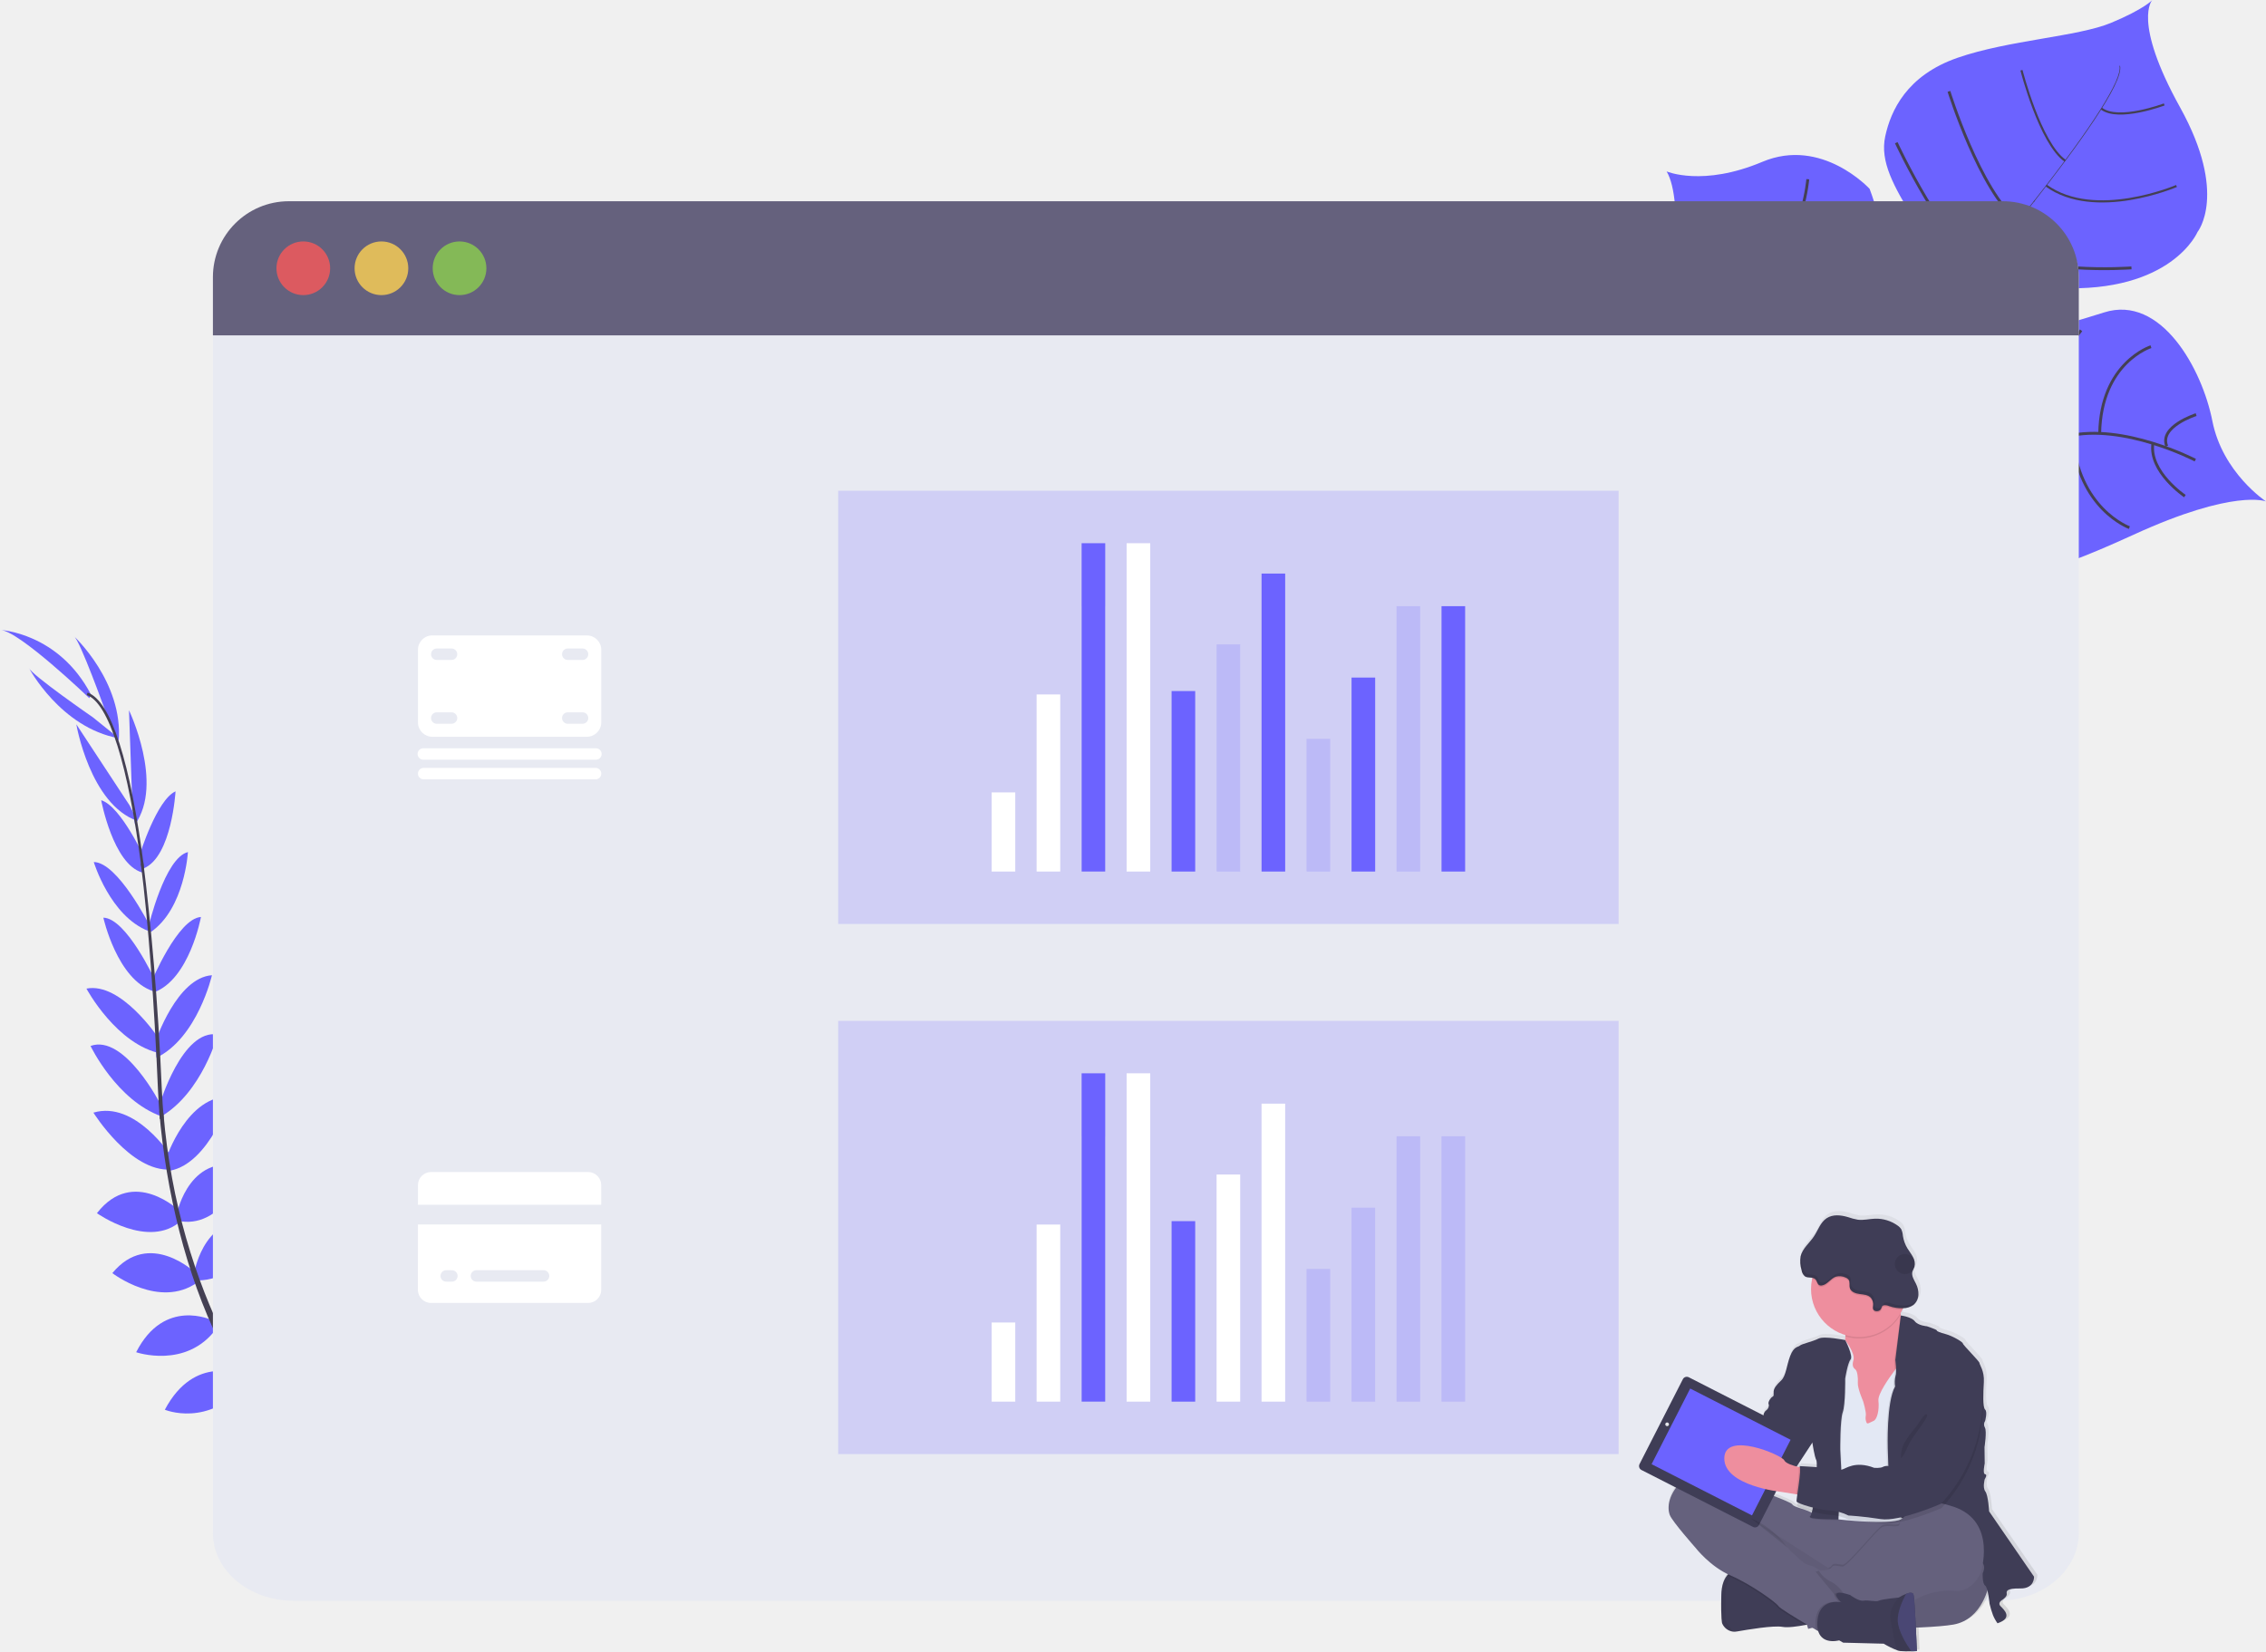
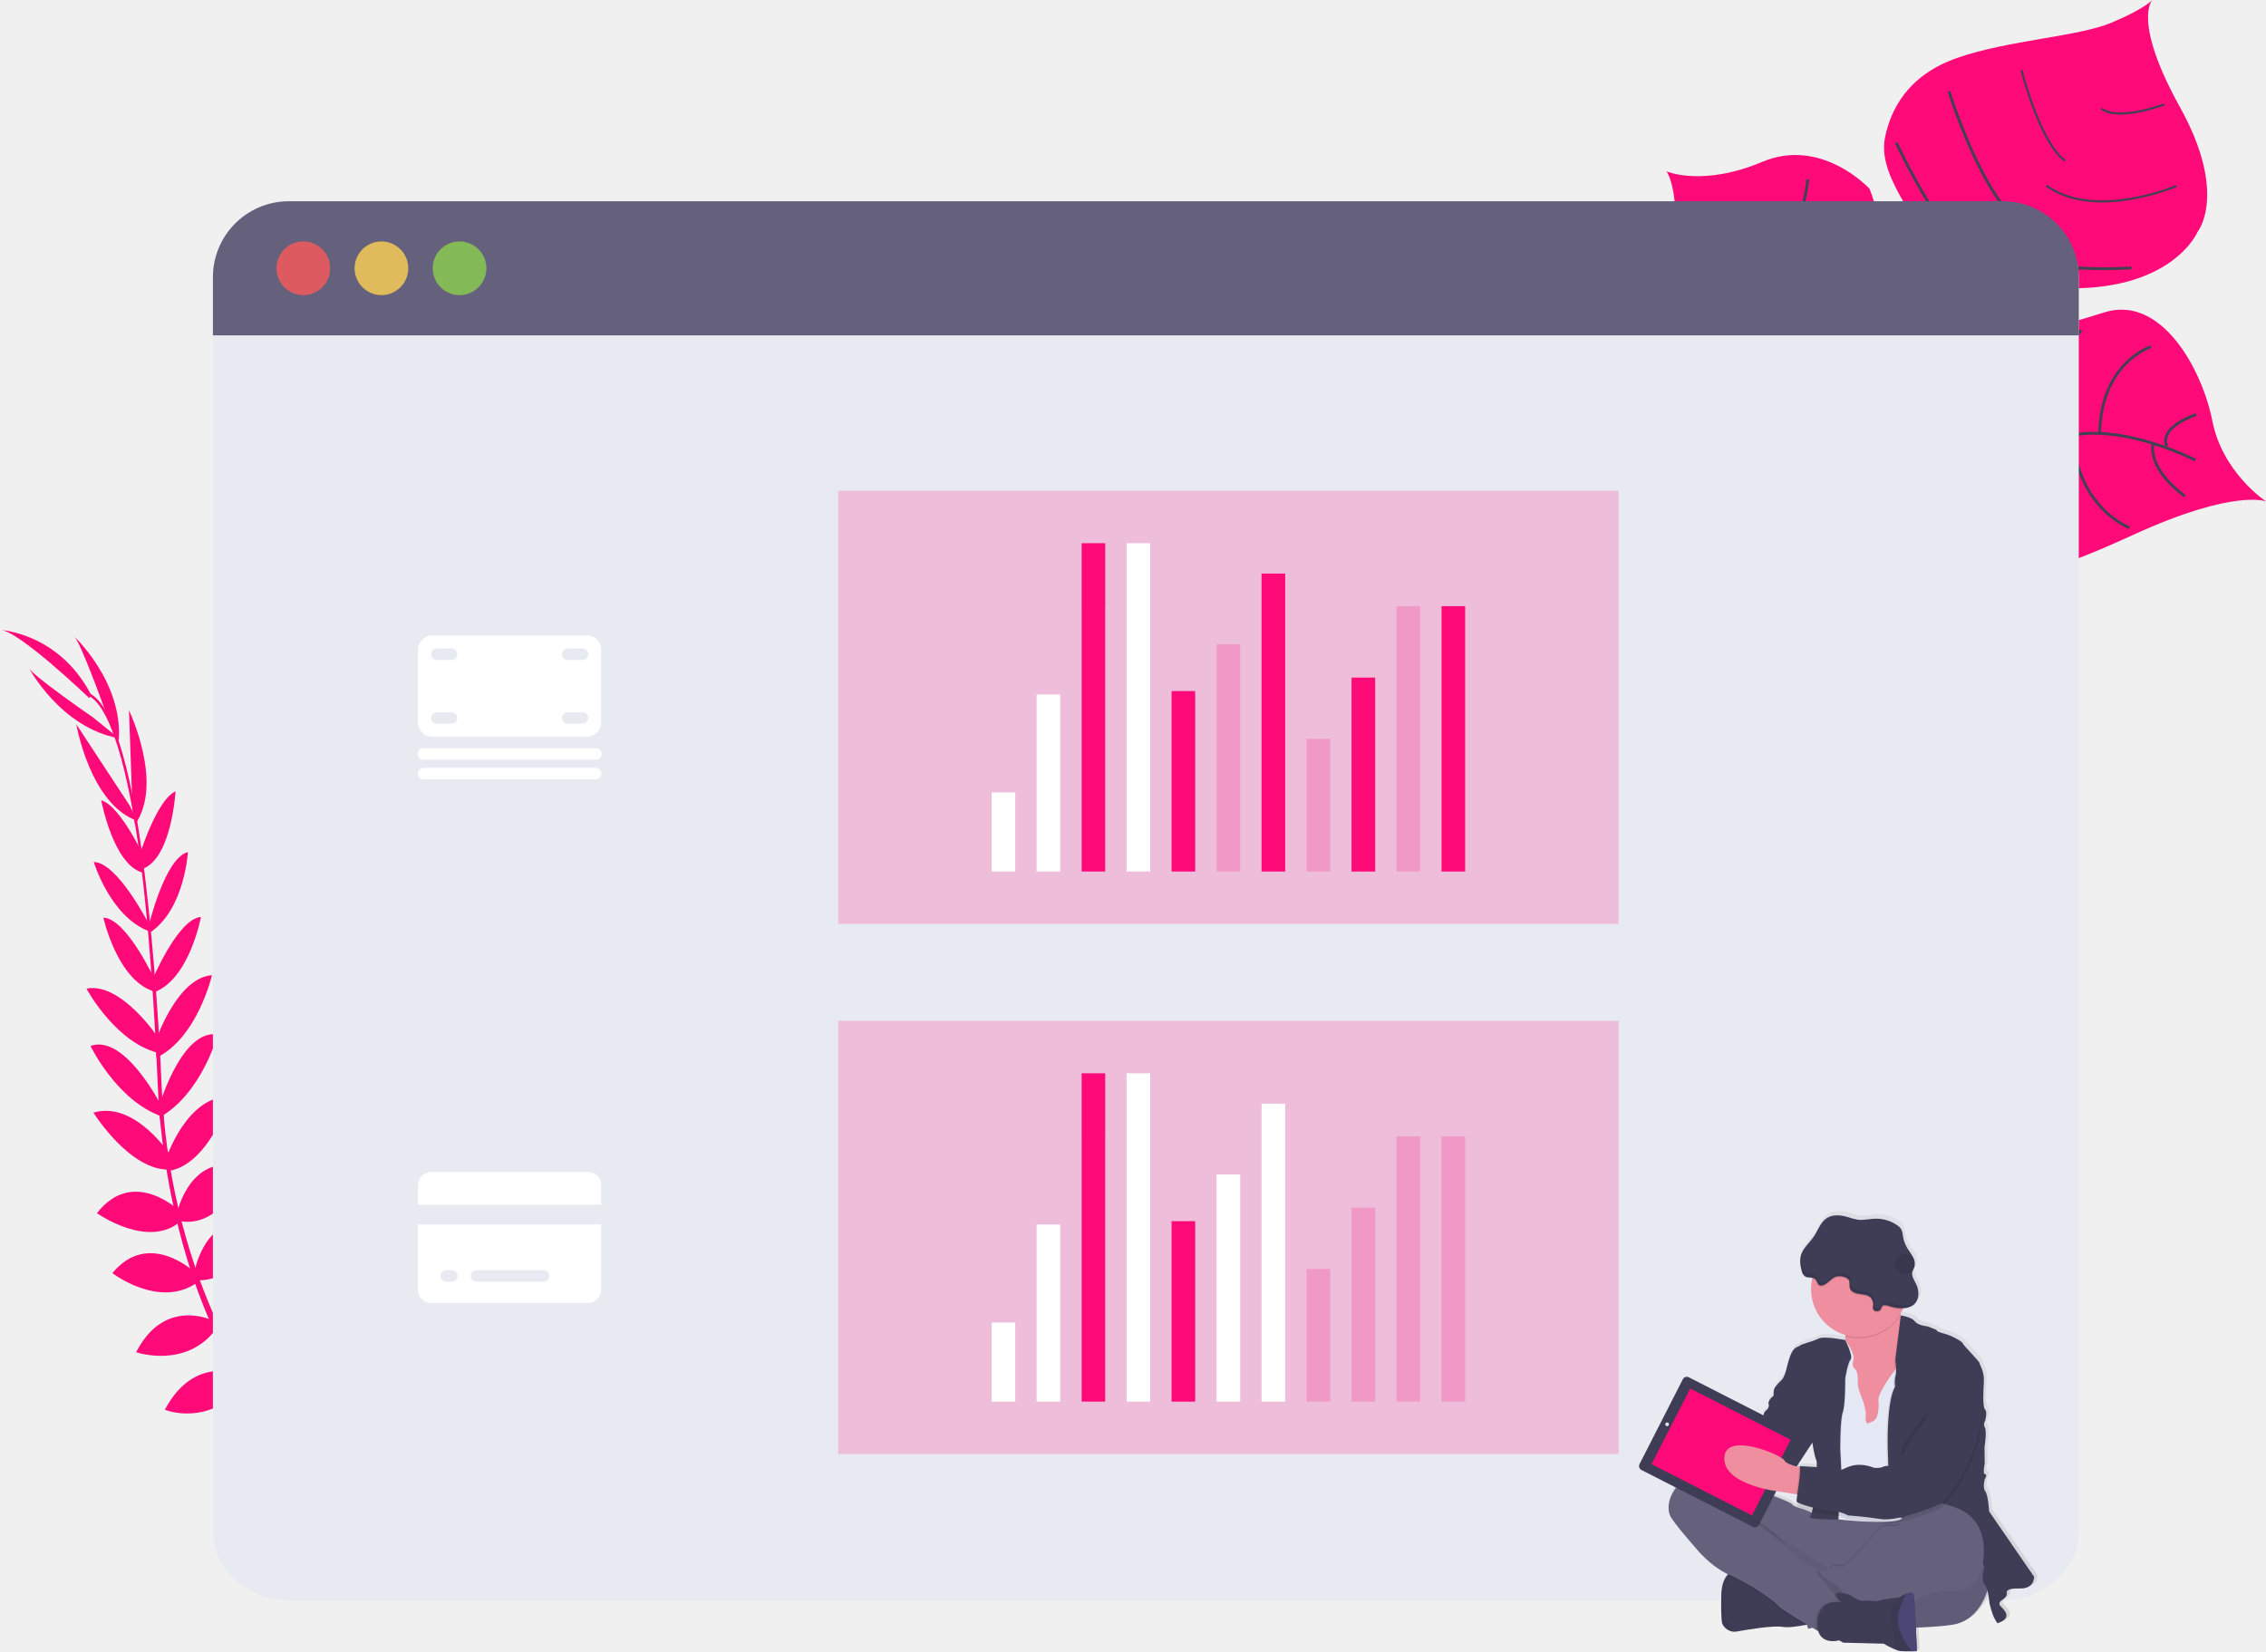
<svg xmlns="http://www.w3.org/2000/svg" viewBox="0 0 790.051 575.88">
  <defs>
    <style>
      .cls-1, .cls-20 {
-         fill: #6c63ff;
+         fill: #ff0a78;
      }

      .cls-2 {
-         fill: #444053;
+         fill: #ff0a78;
      }

      .cls-3, .cls-4 {
        fill: none;
        stroke: #444053;
        stroke-miterlimit: 10;
      }

      .cls-4 {
        stroke-width: 0.75px;
      }

      .cls-5 {
        fill: #e8eaf2;
      }

      .cls-6 {
        fill: #65617d;
      }

      .cls-7 {
        fill: #fa5959;
      }

      .cls-7, .cls-8, .cls-9 {
        opacity: 0.8;
      }

      .cls-8 {
        fill: #fed253;
      }

      .cls-9 {
        fill: #8ccf4d;
      }

      .cls-10 {
        fill: url(#linear-gradient);
      }

      .cls-11 {
        opacity: 0.05;
      }

      .cls-12 {
        fill: #3f3d56;
      }

      .cls-13, .cls-18 {
        opacity: 0.1;
      }

      .cls-14 {
        fill: #ee8e9e;
      }

      .cls-15 {
        fill: #e3e8f4;
      }

      .cls-16 {
        fill: #e6e8ec;
      }

      .cls-17 {
        fill: #565387;
      }

      .cls-19 {
        fill: #fff;
      }

      .cls-20 {
        opacity: 0.2;
      }

      .cls-21 {
        fill: #dfe3ef;
      }
    </style>
    <linearGradient id="linear-gradient" x1="0.5" y1="1" x2="0.5" gradientUnits="objectBoundingBox">
      <stop offset="0" stop-color="gray" stop-opacity="0.251" />
      <stop offset="0.54" stop-color="gray" stop-opacity="0.122" />
      <stop offset="1" stop-color="gray" stop-opacity="0.102" />
    </linearGradient>
  </defs>
  <g id="undraw_revenue_3osh_1_" data-name="undraw_revenue_3osh (1)" transform="translate(0.03 0.01)">
    <path id="Path_30" data-name="Path 30" class="cls-1" d="M1065.833,227.309s-11.031-4.483-46.123,11.589-39.474,14.051-48.564,11.589-14.145-3.049-23.9-16.492c0,0-6.866-37.229-13.515-43s-34.9,3.288-34.9,3.288-33.861,7.772-40.314-37.468c0,0,4.578-34.121-1.659-44.587,0,0,12.588,5.425,33.361-3.339s37.41,9.416,37.41,9.416,5.237,13.566,4.686,21.649,2.774,11.125,12.682,7.243c0,0,4.867-6.924-2.028-18.368s-11.813-19.969-9.887-28.863,7.453-21.207,25.227-27.371,41.915-7.352,53.5-12.175,14.392-7.967,14.392-7.967-7.127,7.142,9.669,37.431,6.091,43.458,6.091,43.458-8.938,21.294-48.39,19.556c0,0-38.018,1.391-17.289,17.513,0,0,13.269-2.7,33.115-9.01s34.172,19.723,37.728,37.837S1065.833,227.309,1065.833,227.309Z" transform="translate(-275.811 -52.46)" />
    <path id="Path_31" data-name="Path 31" class="cls-2" d="M1063.427,84.151l.2-.051c1.528,5.794-15.464,28.972-29.986,47.463l-.174-.13C1053.96,105.387,1064.6,88.6,1063.427,84.151Z" transform="translate(-324.504 -61.186)" />
    <path id="Path_32" data-name="Path 32" class="cls-2" d="M1018.131,148.92l.087.239c-11.589,14.747-26.2,32.347-37.873,45.384-1.108,1.246-2.216,2.55-3.281,3.882l-.333-.268c1.072-1.34,2.173-2.651,3.3-3.9C991.7,181.231,1006.535,163.667,1018.131,148.92Z" transform="translate(-308.86 -79.057)" />
    <path id="Path_33" data-name="Path 33" class="cls-2" d="M966.858,216.41l.232.4c-21.251,26.531-22.656,67.729-22.707,68.084L939.9,279.72C939.972,279.358,945.455,243.129,966.858,216.41Z" transform="translate(-298.706 -97.665)" />
    <path id="Path_34" data-name="Path 34" class="cls-3" d="M1048.384,240.9s-25.06-13.037-44.587-8.351-63.5-16.521-63.5-16.521-18.665-7.583-22.453-16.231c0,0-12.813-13.537-13.544-20.555s-13.2-24.626-21.331-25.3" transform="translate(-283.01 -80.442)" />
    <path id="Path_35" data-name="Path 35" class="cls-3" d="M1102.049,284.311s-12.617-8.5-11.154-18.411" transform="translate(-340.304 -111.31)" />
    <path id="Path_36" data-name="Path 36" class="cls-3" d="M1072.05,294.206s-18.042-6.555-19.86-32.245" transform="translate(-329.665 -110.223)" />
    <path id="Path_37" data-name="Path 37" class="cls-3" d="M1034.571,300.695s-17.245-14.312-11.523-39.315" transform="translate(-321.31 -110.063)" />
    <path id="Path_38" data-name="Path 38" class="cls-3" d="M988.994,290.866s-11.495-24.083-1.268-39.756" transform="translate(-310.724 -107.232)" />
    <path id="Path_39" data-name="Path 39" class="cls-3" d="M1107.7,252.08s-13.037,4.143-10.249,11.009" transform="translate(-342.036 -107.499)" />
    <path id="Path_40" data-name="Path 40" class="cls-3" d="M1083.2,219.37s-17.463,5.541-17.876,30.246" transform="translate(-333.285 -98.481)" />
    <path id="Path_41" data-name="Path 41" class="cls-3" d="M1050.749,211.5s-15.891,19.621-14.732,37.453" transform="translate(-325.19 -96.311)" />
    <path id="Path_42" data-name="Path 42" class="cls-3" d="M1012.693,222.12s-15.79,15.094-13.762,23.489" transform="translate(-314.932 -99.239)" />
    <path id="Path_43" data-name="Path 43" class="cls-3" d="M998.376,213.933s-14.8,2.658-16.876-2.173" transform="translate(-310.176 -96.383)" />
    <path id="Path_44" data-name="Path 44" class="cls-3" d="M978.24,190.08s7.482,9.908,9.416,7.692" transform="translate(-309.277 -90.406)" />
    <path id="Path_45" data-name="Path 45" class="cls-3" d="M1063.2,178.179s-37.323,2.709-45.768-8.539" transform="translate(-320.082 -84.77)" />
    <path id="Path_46" data-name="Path 46" class="cls-3" d="M967.4,121.16s17.513,37.591,30.225,42.378" transform="translate(-306.288 -71.404)" />
    <path id="Path_47" data-name="Path 47" class="cls-3" d="M992.76,96.44s10.756,34.578,24.083,45.37" transform="translate(-313.28 -64.588)" />
    <path id="Path_48" data-name="Path 48" class="cls-4" d="M1085.01,141.948s-28.378,12.183-45.42-.138" transform="translate(-326.191 -77.097)" />
    <path id="Path_49" data-name="Path 49" class="cls-4" d="M1027.67,86.26s6.482,25.423,15.21,31.557" transform="translate(-322.905 -61.782)" />
    <path id="Path_50" data-name="Path 50" class="cls-4" d="M1088.05,102.73s-15.934,6.033-21.91,1.449" transform="translate(-333.512 -66.323)" />
    <path id="Path_51" data-name="Path 51" class="cls-3" d="M957.081,201.55s-.043,22.156-6.041,23.728" transform="translate(-301.778 -93.568)" />
    <path id="Path_52" data-name="Path 52" class="cls-3" d="M891.3,237.27s23.952,2.042,35-10.27" transform="translate(-285.307 -100.585)" />
    <path id="Path_53" data-name="Path 53" class="cls-3" d="M942.547,165.41s-5.794,22.453-21.787,28.523" transform="translate(-293.429 -83.604)" />
    <path id="Path_54" data-name="Path 54" class="cls-3" d="M871.46,205.029s16.956,5.9,31.536-9.119" transform="translate(-279.837 -92.013)" />
    <path id="Path_55" data-name="Path 55" class="cls-3" d="M920.252,138.74s-1.6,19.085-11.973,28.016" transform="translate(-289.988 -76.251)" />
    <path id="Path_56" data-name="Path 56" class="cls-3" d="M872.35,166.641s14.073.094,17.383-4.491" transform="translate(-280.082 -82.705)" />
    <path id="Path_57" data-name="Path 57" class="cls-1" d="M242.53,793.753s9.64-6.359,19.194-1.833c0,0-2.941,5.664-15.036,5.128Z" transform="translate(-106.436 -255.889)" />
    <path id="Path_58" data-name="Path 58" class="cls-1" d="M240.68,795.54s-2.933,11.2,4.418,18.766c0,0,4.425-4.606.036-15.884Z" transform="translate(-105.767 -257.335)" />
    <path id="Path_59" data-name="Path 59" class="cls-1" d="M224.3,778.078s.724-9.5,22.163-6.352c0,0,.1,6.128-7.431,9.032S228.059,781.214,224.3,778.078Z" transform="translate(-101.41 -250.593)" />
    <path id="Path_60" data-name="Path 60" class="cls-1" d="M220.828,780.65s-9.068,2.9-.985,23.025c0,0,5.983-1.333,7.04-9.336S224.761,783.562,220.828,780.65Z" transform="translate(-99.257 -253.23)" />
    <path id="Path_61" data-name="Path 61" class="cls-1" d="M205.705,756.618s-1.224-15.63,20.693-14.022c0,0,1.557,14.146-16.818,17.781Z" transform="translate(-96.28 -242.706)" />
    <path id="Path_62" data-name="Path 62" class="cls-1" d="M185.72,732.575s3-17.709,24.908-12.429c0,0,.087,15.312-21.338,16.659Z" transform="translate(-90.773 -236.277)" />
    <path id="Path_63" data-name="Path 63" class="cls-1" d="M171.1,707.526s5.07-17.3,26.741-12.089c0,0-5.164,15.514-25.3,15.275Z" transform="translate(-86.743 -229.467)" />
    <path id="Path_64" data-name="Path 64" class="cls-1" d="M157.22,682.747s4.918-17.9,25.872-12.53c0,0-7,17.014-24.5,15.58Z" transform="translate(-82.916 -222.505)" />
    <path id="Path_65" data-name="Path 65" class="cls-1" d="M148.27,657.773s3.781-21.9,23.322-17.05c0,0-5.678,19.918-21.881,20.237Z" transform="translate(-80.448 -214.458)" />
    <path id="Path_66" data-name="Path 66" class="cls-1" d="M139.88,629.9s4.541-22.069,24.293-15.652c0,0-7.757,20.86-22.917,18.7Z" transform="translate(-78.135 -207.028)" />
    <path id="Path_67" data-name="Path 67" class="cls-1" d="M134.69,601.821s7.2-22.076,22.489-21.475c0,0-7.366,23.315-21.215,25.9Z" transform="translate(-76.704 -198.001)" />
    <path id="Path_68" data-name="Path 68" class="cls-1" d="M131.39,575.014s7.837-26.574,20.28-24.517c0,0-5.425,20.28-19.838,28.66Z" transform="translate(-75.794 -189.744)" />
    <path id="Path_69" data-name="Path 69" class="cls-1" d="M129.51,545.011s7.352-22.142,19.636-23.011c0,0-5,21.787-19.36,28.776Z" transform="translate(-75.276 -181.918)" />
    <path id="Path_70" data-name="Path 70" class="cls-1" d="M127.46,516.63s9.17-22.171,17.282-22.67c0,0-3.976,21.83-16.47,26.306Z" transform="translate(-74.711 -174.187)" />
    <path id="Path_71" data-name="Path 71" class="cls-1" d="M126.05,488.784s5.635-24.075,13.762-26.075c0,0-1.108,19.686-12.929,27.871Z" transform="translate(-74.322 -165.572)" />
    <path id="Path_72" data-name="Path 72" class="cls-1" d="M121.85,455.583s5.925-19.187,12.487-22.113c0,0-1.3,22.62-10.966,26.8Z" transform="translate(-73.164 -157.51)" />
    <path id="Path_73" data-name="Path 73" class="cls-1" d="M117.885,428.262l-1.2-33.832s12.255,25.539,2.1,39.8Z" transform="translate(-71.741 -146.746)" />
    <path id="Path_74" data-name="Path 74" class="cls-1" d="M101.089,384.794S92.252,360.089,90.13,358.72c0,0,17.332,16.029,15.637,36.649Z" transform="translate(-64.419 -136.901)" />
    <path id="Path_75" data-name="Path 75" class="cls-1" d="M199.146,761.871s-15.543-2.035-15.08,19.932c0,0,14.051,2.289,18.636-15.876Z" transform="translate(-90.315 -248.039)" />
    <path id="Path_76" data-name="Path 76" class="cls-1" d="M178.387,736.87s-17.962-.065-16.5,22.453c0,0,15.073,2.694,20.048-18.18Z" transform="translate(-84.179 -241.159)" />
    <path id="Path_77" data-name="Path 77" class="cls-1" d="M160.681,713.959s-16.3-7.612-26.741,12.088c0,0,15.065,6.367,28.182-8.9Z" transform="translate(-76.497 -234.444)" />
    <path id="Path_78" data-name="Path 78" class="cls-1" d="M146.632,687.481s-16.695-8.141-26.5,11.147c0,0,17.383,5.983,27.878-8.1Z" transform="translate(-72.69 -227.072)" />
    <path id="Path_79" data-name="Path 79" class="cls-1" d="M137.562,662.612s-16.065-15.355-28.892.174c0,0,16.42,12.632,29.631,3.245Z" transform="translate(-69.53 -218.818)" />
    <path id="Path_80" data-name="Path 80" class="cls-1" d="M130.142,633s-16.166-15.7-28.892.724c0,0,18.151,12.878,29.464,2.571Z" transform="translate(-67.484 -210.656)" />
    <path id="Path_81" data-name="Path 81" class="cls-1" d="M126.678,603.13s-12.451-19.556-27.118-15.21c0,0,12.921,20.758,26.98,19.831Z" transform="translate(-67.019 -199.919)" />
    <path id="Path_82" data-name="Path 82" class="cls-1" d="M122.6,576.263s-12.566-24.691-24.423-20.4c0,0,9.046,18.976,24.742,24.554Z" transform="translate(-66.638 -191.116)" />
    <path id="Path_83" data-name="Path 83" class="cls-1" d="M121.188,545.428s-12.9-19.44-24.988-17.064c0,0,10.546,19.708,26.241,22.685Z" transform="translate(-66.092 -183.617)" />
    <path id="Path_84" data-name="Path 84" class="cls-1" d="M122.447,516.287s-10-21.808-18.107-22c0,0,4.8,21.656,17.455,25.662Z" transform="translate(-68.336 -174.278)" />
    <path id="Path_85" data-name="Path 85" class="cls-1" d="M119.2,489.627S108.081,467.543,99.73,467.5c0,0,5.693,18.882,19.092,24.076Z" transform="translate(-67.065 -166.892)" />
    <path id="Path_86" data-name="Path 86" class="cls-1" d="M118.51,458.093S110.2,439.811,103.3,437.74c0,0,4.157,22.279,14.283,25.2Z" transform="translate(-68.05 -158.687)" />
    <path id="Path_87" data-name="Path 87" class="cls-1" d="M109.923,429.488,91.33,401.19s4.759,27.914,21.287,33.694Z" transform="translate(-64.749 -148.61)" />
    <path id="Path_88" data-name="Path 88" class="cls-1" d="M90.853,391.289S69.262,376.383,68.48,374c0,0,11.016,20.881,31.376,24.561Z" transform="translate(-58.45 -141.114)" />
    <path id="Path_89" data-name="Path 89" class="cls-1" d="M85.735,379.547S60.942,355.718,54.59,355.74c0,0,20.447.934,31.717,22.54Z" transform="translate(-54.62 -136.079)" />
    <path id="Path_90" data-name="Path 90" class="cls-2" d="M116.374,447.337l-.905.116c-4.657-36.468-11.451-58.016-19.129-60.681l.3-.862C104.785,388.735,111.579,409.978,116.374,447.337Z" transform="translate(-66.131 -144.397)" />
    <path id="Path_91" data-name="Path 91" class="cls-2" d="M130.379,556.882l-1.362.116c-.29-3.4-.507-6.888-.659-10.357-1.3-30.189-3.317-57.9-5.968-78.68l.789-.971c2.658,20.809,5.244,49.368,6.519,79.585C129.879,550.03,130.075,553.492,130.379,556.882Z" transform="translate(-73.313 -166.752)" />
    <path id="Path_92" data-name="Path 92" class="cls-2" d="M237.308,755.174c-.239-.109-24.257-10.828-49.194-36.417a198.123,198.123,0,0,1-35.961-50.947c-11.523-23.453-18.549-52.287-20.9-80.31l1.449.666c5.295,62.9,33.926,105.9,56.7,129.286,24.691,25.35,48.441,35.976,48.68,36.077Z" transform="translate(-75.756 -199.977)" />
    <path id="Path_93" data-name="Path 93" class="cls-5" d="M807.625,175.7V613.778c0,13.037-12.567,23.619-28.088,23.619H185.161c-15.514,0-28.081-10.6-28.081-23.619V175.7c0-13.037,12.566-26.357,28.081-26.357l594.348,1.449C795.023,150.781,807.625,162.645,807.625,175.7Z" transform="translate(-82.877 -79.173)" />
    <path id="Path_94" data-name="Path 94" class="cls-6" d="M807.625,175.827v20.28H157.08v-20.28a26.487,26.487,0,0,1,26.487-26.487H781.109a26.5,26.5,0,0,1,26.516,26.487Z" transform="translate(-82.877 -79.173)" />
    <circle id="Ellipse_16" data-name="Ellipse 16" class="cls-7" cx="9.358" cy="9.358" r="9.358" transform="translate(96.359 84.189)" />
    <circle id="Ellipse_17" data-name="Ellipse 17" class="cls-8" cx="9.358" cy="9.358" r="9.358" transform="translate(123.6 84.189)" />
    <circle id="Ellipse_18" data-name="Ellipse 18" class="cls-9" cx="9.358" cy="9.358" r="9.358" transform="translate(150.833 84.189)" />
    <path id="Path_95" data-name="Path 95" class="cls-10" d="M986.377,762.352l-15.811-22.909s-.3-5.671-1.333-7-.217-4.281-.217-4.281,1.108-1.622.145-1.767-.145-3.759-.145-3.759l-.08-5.751s.891-5.526.152-6.852a2.173,2.173,0,0,1,.073-2.354s.884-3.172,0-3.984-.666-5.751-.442-9.655-1.55-6.113-1.55-6.707-5.838-6.338-5.838-6.852-3.694-2.658-5.91-3.245-3.325-1.028-3.252-1.325-3.469-1.448-3.469-1.448-3.107-.217-4.288-1.767-4.795-1.992-4.9-2.006-.051-.21-.072-.311l-.065-.333a16.174,16.174,0,0,0,.768-1.449l.21-.449a6.3,6.3,0,0,0,3.621-1.13,4.977,4.977,0,0,0,1.767-3.535,7.73,7.73,0,0,0-.862-3.926c-.652-1.333-1.6-2.7-1.275-4.143a18.624,18.624,0,0,1,.724-1.775,4.708,4.708,0,0,0-.529-3.491c-.565-1.072-1.34-2.014-1.963-3.049a11.964,11.964,0,0,1-1.564-4.346,6.729,6.729,0,0,0-.572-2.347,4.469,4.469,0,0,0-1.3-1.311,12.93,12.93,0,0,0-7.967-2.4c-2.014.065-4.02.608-6.019.362a21.159,21.159,0,0,1-3.506-.92c-2.477-.724-5.338-1.036-7.5.384s-3.013,4.208-4.476,6.388c-1.3,1.934-3.187,3.549-4.172,5.591v-.116a6.931,6.931,0,0,0-.55,1.492,10.652,10.652,0,0,0,.326,4.882,3.434,3.434,0,0,0,1.2,2.173,7.061,7.061,0,0,0,2.586.507,2.36,2.36,0,0,1-.1.42,16.861,16.861,0,0,0,11.712,19.679v.449a10.108,10.108,0,0,1-.079,1.266h0s-7.424-1.528-9.416-.493-5.91,1.84-6.519,2.434-2.071.145-3.4,3.621-1.449,7-3.172,8.626-2.586,2.723-2.658,3.9.217,1.449-.449,1.84-1.622,1.919-1.325,2.506a2.108,2.108,0,0,1-.811,2.216,2.441,2.441,0,0,0-1.036,2.173s-.442,1.622-1.448,1.992-1.7,2.8-1.7,2.8l-3.346,3.853-6.642-7.344a2.81,2.81,0,0,0-3.955-.2l-3.259,2.9a6.461,6.461,0,0,0-3.259,1.941,8.55,8.55,0,0,0-1.695,2.513l-1.782,1.608a4.534,4.534,0,0,0-.456,5.012l4.252,4.7v.043a7.511,7.511,0,0,0-4.027,1.746c-6.352,5.6-6.432,10.763-5.468,13.117s9.01,11.429,9.01,11.429a36.066,36.066,0,0,0,11.429,9.314h0l-.051.051c-.13.145-.268.3-.4.464l-.109.138a1.755,1.755,0,0,1-.1.145l-.116.174-.094.145-.13.217-.08.138-.152.29a.806.806,0,0,0-.051.094c-.014.036-.123.261-.181.4a1.3,1.3,0,0,0-.058.152c-.043.094-.08.2-.116.29l-.065.2a1.084,1.084,0,0,1-.094.282l-.065.21-.087.326a.667.667,0,0,1-.058.2c-.022.065-.08.348-.116.529a1.843,1.843,0,0,1-.036.21l-.065.384a.7.7,0,0,1-.036.268l-.044.362v1.688c-.152,8.626.355,9.879.355,9.879a4.781,4.781,0,0,0,3.918,2.941,5.128,5.128,0,0,0,1.268-.065c3.839-.666,12.849-2.216,16.029-1.622,1.912.355,5.447-.174,7.967-.645l.666-.13.464,1.449,1.449-.4,1.246.724c.326.2.594.348.782.449,1.449,4.947,7.373,3.259,7.373,3.259l1.405.811,14.254.369a28.922,28.922,0,0,0,5.07,2.419,4.651,4.651,0,0,0,.724.159,33.375,33.375,0,0,0,3.976.073c1.094,0,1.934-.073,1.934-.073s-.145-3.875-.348-8.206a116.172,116.172,0,0,0,13.2-1.079c7.612-1.34,10.792-8.264,11.958-11.965a34.468,34.468,0,0,1,.724,4.592,34.171,34.171,0,0,0,1.181,3.984,13.456,13.456,0,0,0,1.63,2.948c5.613-1.919,2.216-4.795,1.036-6.048s.811-2.281.811-2.281,1.55-1.036,1.405-1.992-.224-1.992,4.8-1.912S986.377,762.352,986.377,762.352Zm-78.014-47.079c.065.427.768,4.961,1.4,6.156a7.866,7.866,0,0,1,.167,2.433c-2.977-.239-6.077-.369-6.077-.369a.724.724,0,0,1,.159.384l-.464-.109-.681-.167,5.483-8.337ZM897.5,732.562l5.157.811.427.073a18.227,18.227,0,0,0-.268,2.433c0,.073.123.167.283.275a6.53,6.53,0,0,0-.094,1.217c.08.406,2.492,1.289,5.251,2.021-.036.152-.072.29-.116.42h0c-2.441-1.282-6.28-1.883-6.721-2.832s-13.523-5.5-13.523-5.5-.478-.254-1.3-.652l3.448.652.942-.094a51.165,51.165,0,0,0,6.519,1.2Z" transform="translate(-276.079 -213.218)" />
    <path id="Path_96" data-name="Path 96" class="cls-6" d="M976.662,804.5s-2.05,12.378-12.451,14.2-45.1,1.449-45.1,1.449-19.838-2.9-27.016-19.628-11.784-23.424-5.635-23.721,39.315,11.2,41.219,11.35S978.494,762.7,976.662,804.5Z" transform="translate(-283.181 -252.169)" />
    <path id="Path_97" data-name="Path 97" class="cls-11" d="M976.662,804.5s-2.05,12.378-12.451,14.2-45.1,1.449-45.1,1.449-19.838-2.9-27.016-19.628-11.784-23.424-5.635-23.721,39.315,11.2,41.219,11.35S978.494,762.7,976.662,804.5Z" transform="translate(-283.181 -252.169)" />
    <path id="Path_98" data-name="Path 98" class="cls-12" d="M883.458,826.925a4.744,4.744,0,0,0,3.882,2.9,5.017,5.017,0,0,0,1.253-.065c3.81-.659,12.74-2.173,15.891-1.608,1.891.348,5.4-.174,7.888-.645,1.659-.311,2.9-.6,2.9-.6s-2.933-9.742-3.3-10.031-13.182-7.967-13.182-7.967l-10.14-.724h0a5.374,5.374,0,0,0-3.44,2.021c-1.072,1.3-1.992,3.426-2.05,6.91C882.959,825.679,883.458,826.925,883.458,826.925Z" transform="translate(-283.05 -260.82)" />
    <path id="Path_99" data-name="Path 99" class="cls-11" d="M883.455,826.916a4.744,4.744,0,0,0,3.882,2.9,40.814,40.814,0,0,1-2.752-4.02l.051-7.1a12.516,12.516,0,0,1,3.984-10.546h0s-5.345.362-5.49,8.931S883.455,826.916,883.455,826.916Z" transform="translate(-283.047 -260.812)" />
    <path id="Path_100" data-name="Path 100" class="cls-13" d="M942.1,804.171l9.416-7.4,14.862-14.645s-1.6-.08-4.027-.181c-.6.384-2.289,1.594-2.354,3.057-.073,1.789-4.013.123-6.062,1.152s-12.081,13.863-13.841,13.762-3.151-.891-3.882.355l-.051.08Z" transform="translate(-297.675 -253.588)" />
    <path id="Path_101" data-name="Path 101" class="cls-13" d="M885.93,810.239l1.029.471c7.171,3.071,16.029,9.517,16.659,10.691.406.724,5.541,3.824,9.5,6.164,1.659-.311,2.9-.6,2.9-.6s-2.933-9.742-3.3-10.031-13.182-7.967-13.182-7.967l-10.14-.724h0A5.374,5.374,0,0,0,885.93,810.239Z" transform="translate(-283.826 -260.837)" />
    <path id="Path_102" data-name="Path 102" class="cls-6" d="M858.256,776.358c.956,2.339,8.938,11.35,8.938,11.35s5.07,6.584,12.226,9.662,16.036,9.517,16.695,10.691c.42.724,6.142,4.194,10.14,6.562l.905.529,2,1.159,1.057.608,4.889-3.947c2.412-1.956,4.809-3.926,4.845-4.034.073-.217,1.029-2.709.8-2.854-.109-.08-.616-1.086-1.543-2.267a10.277,10.277,0,0,0-3.73-3.078,10.626,10.626,0,0,1-4.831-5.07s-.319-.232-.8-.536a9.7,9.7,0,0,0-3.3-1.449c-1.608-.2-4.607-3.5-4.607-3.5a9.016,9.016,0,0,1-2.861-3c-.768-1.608-12.125-9.416-13.175-10.14l27.523,17.68,6.584,4.23,9.416-7.4,14.87-14.638s-2-.1-4.911-.224c-7.243-.311-20.048-.8-21.671-.435a12.445,12.445,0,0,1-4.027.261,14.144,14.144,0,0,1-6.077-1.115c-2.455-1.282-6.222-1.869-6.664-2.818s-13.4-5.483-13.4-5.483-17.644-9.372-23.945-3.81S857.307,774.011,858.256,776.358Z" transform="translate(-276.071 -247.96)" />
    <path id="Path_103" data-name="Path 103" class="cls-14" d="M937,699.527l2.267,7.54,2.9,16.985,10.763.724,3.115-5.164,3.107-5.157s1.941-6.866,3.332-13.5c1.231-5.881,2.035-11.589.724-12.2-1.188-.55-1.97-2.528-2.477-4.657-.065-.261-.123-.529-.174-.8a41.121,41.121,0,0,1-.724-5.461s-22.555-1.166-19.4,8.134a14.711,14.711,0,0,1,.847,4.94,11.688,11.688,0,0,1-.073,1.26A10.546,10.546,0,0,1,937,699.527Z" transform="translate(-297.907 -224.872)" />
    <path id="Path_104" data-name="Path 104" class="cls-15" d="M930.51,703.77l.8,12.813,1.832,10.908,2.05,5.07,1.832,27.646s17.651,2.042,21.946-.036a1.913,1.913,0,0,0,.775-.608c5.157-7.851,3.491-30.5,3.491-30.5l1.977-14.638-1.318-7.605-3.187-.333-2.455-.268s-.551.681-1.347,1.738c-2.173,2.9-6.164,8.5-5.9,10.864.362,3.223-.442,6.519-1.688,7.033s-2.267,1.391-2.492.507a3.992,3.992,0,0,1-.217-2.339c.217-1.246-.949-5.07-.949-5.07s-1.977-4.462-1.833-6.367-.217-4.1-.8-4.614-1.391-1.029-.724-3.368-2.9-6.9-2.9-6.9Z" transform="translate(-296.117 -230.36)" />
    <path id="Path_105" data-name="Path 105" class="cls-13" d="M962.7,732.631l.724,21.9,4.23,2.339a1.84,1.84,0,0,0,.775-.6c5.186-7.837,3.484-30.514,3.484-30.514l1.977-14.645-1.318-7.6-3.18-.34c1.231-5.874,2.035-11.589.724-12.2-1.188-.55-1.97-2.528-2.477-4.65h0l-2.282,15.485s.188,1.4.254,2.839a7.966,7.966,0,0,1-.181,2.723,9.087,9.087,0,0,0-.145,3.665c-1.325,2.325-1.984,6.634-2.3,10.792C962.532,727.373,962.7,732.631,962.7,732.631Z" transform="translate(-304.984 -227.222)" />
    <path id="Path_106" data-name="Path 106" class="cls-12" d="M967.847,685.83s3.694.464,4.86,2,4.252,1.76,4.252,1.76,3.513,1.166,3.44,1.448,1.021.724,3.223,1.318,5.852,2.709,5.852,3.223,5.794,6.222,5.794,6.808,1.76,2.781,1.535,6.663-.434,8.786.442,9.59,0,3.955,0,3.955a2.173,2.173,0,0,0-.073,2.339c.724,1.318-.145,6.808-.145,6.808l.072,5.715s-.8,3.621.145,3.73-.145,1.76-.145,1.76-.8,2.9.217,4.244,1.318,6.96,1.318,6.96l15.667,22.772s.225,4.172-4.759,4.1-4.9.949-4.759,1.9-1.391,1.97-1.391,1.97-1.977,1.029-.8,2.274,4.541,4.1-1.029,6a13.467,13.467,0,0,1-1.608-2.9,33.04,33.04,0,0,1-1.173-3.947s-.514-5.57-1.536-6.3-.855-4.266-.855-4.266,1.449-2.854-.587-4.027-31.782-17.644-31.782-17.644l-.724-21.9s-.507-16.181,2.564-21.6a9.226,9.226,0,0,1,.145-3.665c.507-1.318-.072-5.563-.072-5.563Z" transform="translate(-305.149 -227.087)" />
    <path id="Path_107" data-name="Path 107" class="cls-13" d="M932.919,697.678s-7.359-1.514-9.336-.493-5.859,1.833-6.446,2.419-2.05.145-3.368,3.621-1.449,6.961-3.151,8.568-2.557,2.709-2.629,3.882.217,1.449-.442,1.833-1.615,1.9-1.318,2.484,15.21,13.472,15.21,13.472.724,4.911,1.391,6.149-.724,18.383-2.173,19.556,9.887,1.057,9.887,1.057.514-11.241.956-11.82-.3-12.6-.3-12.6-.072-10.249.876-12.965.847-11.712.847-11.712.84-5.4,1.862-6.664S932.919,697.678,932.919,697.678Z" transform="translate(-289.407 -230.12)" />
    <path id="Path_108" data-name="Path 108" class="cls-12" d="M932.619,697.337s-7.366-1.521-9.344-.493-5.852,1.833-6.439,2.419-2.05.145-3.368,3.585-1.449,6.953-3.151,8.568-2.564,2.709-2.637,3.875.225,1.449-.434,1.833-1.615,1.9-1.318,2.492,15.246,13.457,15.246,13.457.724,4.9,1.391,6.149-.724,18.375-2.173,19.556,9.843,1.094,9.843,1.094.514-11.241.949-11.828-.29-12.6-.29-12.6-.072-10.249.876-12.958.848-11.712.848-11.712.84-5.4,1.861-6.663S932.619,697.337,932.619,697.337Z" transform="translate(-289.325 -230.026)" />
    <path id="Path_109" data-name="Path 109" class="cls-13" d="M941.615,685.986a14.708,14.708,0,0,1,.847,4.94,16.789,16.789,0,0,0,19.274-7.612,41.1,41.1,0,0,1-.724-5.461S938.464,676.686,941.615,685.986Z" transform="translate(-299.096 -224.875)" />
    <path id="Path_110" data-name="Path 110" class="cls-14" d="M926.37,666.737a16.745,16.745,0,1,0,.362-3.484A16.746,16.746,0,0,0,926.37,666.737Z" transform="translate(-294.976 -217.2)" />
    <path id="Path_111" data-name="Path 111" class="cls-12" d="M905.927,726.7l-3.991,1.246a2.086,2.086,0,0,1-.811,2.173,2.455,2.455,0,0,0-1.021,2.173s-.442,1.615-1.449,1.977-1.688,2.789-1.688,2.789l-3.368,3.875s-1.246,1.028-1.021,1.543-1.318.659-1.318.659l.8,13.037,6.953,1.318,4.346-.442,3.513-1.318,3.071-1.825,1.4-3.622,6.149-9.372Z" transform="translate(-285.296 -238.355)" />
    <path id="Path_112" data-name="Path 112" class="cls-14" d="M885.768,747.818s-8.931-12.885-15.594-5.932,2.709,18.23,4.9,17.868,12.668-.971,12.668-.971Z" transform="translate(-278.833 -241.975)" />
    <rect id="Rectangle_17" data-name="Rectangle 17" class="cls-12" width="46.753" height="36.302" rx="1.54" transform="translate(587.406 479.589) rotate(27.04)" />
    <rect id="Rectangle_18" data-name="Rectangle 18" class="cls-1" width="39.3" height="29.616" transform="translate(589.267 484.217) rotate(27.04)" />
    <circle id="Ellipse_19" data-name="Ellipse 19" class="cls-16" cx="0.645" cy="0.645" r="0.645" transform="translate(580.578 496.044)" />
    <circle id="Ellipse_20" data-name="Ellipse 20" class="cls-16" cx="1.065" cy="1.065" r="1.065" transform="translate(618.045 515.035)" />
    <path id="Path_113" data-name="Path 113" class="cls-14" d="M884.62,752.874c-.072,9.669,19.911,11.712,19.911,11.712l5.07.811,2.289.362.956-9.416s-1.05-.152-2.361-.456c-1.934-.456-4.44-1.231-4.961-2.325C904.675,751.715,884.692,743.212,884.62,752.874Z" transform="translate(-283.465 -244.322)" />
    <path id="Path_114" data-name="Path 114" class="cls-13" d="M926.87,663.276a1.955,1.955,0,0,1,1.224.55c.572.6.6,1.659,1.333,2.028a1.449,1.449,0,0,0,.876.1c1.948-.275,3.071-2.47,4.94-3.078a5.071,5.071,0,0,1,3.281.282,2.426,2.426,0,0,1,1.079.724c.63.811.188,2.006.478,2.984.406,1.362,2.028,1.9,3.433,2.079s2.991.275,3.926,1.333a3.578,3.578,0,0,1,.724,2.839,2.209,2.209,0,0,0,0,1.043c.391,1.1,2.289.934,2.789.072.362-.63.246-1.159,1.1-1.333a3.665,3.665,0,0,1,1.8.311,13.094,13.094,0,0,0,4.636.724,16.767,16.767,0,1,0-31.579-10.618Z" transform="translate(-295.114 -217.222)" />
    <path id="Path_115" data-name="Path 115" class="cls-12" d="M946.557,670.268a2.239,2.239,0,0,1,0-1.05,3.571,3.571,0,0,0-.724-2.832c-.934-1.065-2.521-1.166-3.926-1.34s-3.027-.724-3.433-2.079c-.29-.978.152-2.173-.478-2.977a2.311,2.311,0,0,0-1.079-.724,4.946,4.946,0,0,0-3.281-.283c-1.869.6-2.991,2.8-4.94,3.078a1.571,1.571,0,0,1-.876-.1c-.724-.369-.768-1.449-1.333-2.035-.884-.942-2.571-.333-3.665-1.029a3.39,3.39,0,0,1-1.181-2.173,10.627,10.627,0,0,1-.326-4.853c.637-2.723,3.071-4.592,4.628-6.917,1.449-2.173,2.26-4.911,4.44-6.345s4.969-1.108,7.424-.384a21.726,21.726,0,0,0,3.477.913c1.985.246,3.969-.3,5.961-.362a12.82,12.82,0,0,1,7.873,2.39,4.4,4.4,0,0,1,1.282,1.3,6.649,6.649,0,0,1,.572,2.325,11.907,11.907,0,0,0,1.543,4.288c.616,1.028,1.391,1.963,1.948,3.028a4.686,4.686,0,0,1,.521,3.469c-.188.6-.558,1.144-.724,1.76-.326,1.449.616,2.8,1.26,4.114a7.831,7.831,0,0,1,.855,3.9,4.918,4.918,0,0,1-1.76,3.513,6.28,6.28,0,0,1-3.708,1.123,13.126,13.126,0,0,1-4.73-.724,3.736,3.736,0,0,0-1.789-.312c-.855.181-.724.724-1.108,1.333C948.846,671.209,946.948,671.361,946.557,670.268Z" transform="translate(-293.543 -213.792)" />
    <path id="Path_116" data-name="Path 116" class="cls-13" d="M941.233,804.758l9.416-7.4,14.87-14.638s-2-.1-4.911-.225a3.245,3.245,0,0,0-1.036,2c-.073,1.789-4.013.123-6.062,1.152s-12.081,13.863-13.841,13.762-3.151-.891-3.882.355l-.051.08a2.1,2.1,0,0,1-1.115.666Z" transform="translate(-297.25 -253.74)" />
    <path id="Path_117" data-name="Path 117" class="cls-6" d="M917.47,802.312l4.73,15.145.724,2.383,2.26-.623,4.983-1.369,22.192-6.091a19.286,19.286,0,0,0,7.967-2.173,24.207,24.207,0,0,1,13.762-3.006c2.9.275,6.193-.992,8.9-5.99,0,0,6.149-18.158-9.372-23.358S957.349,780,957.349,780l-.21.13c-.6.384-2.289,1.593-2.354,3.056-.072,1.789-4.013.123-6.062,1.152S936.642,798.2,934.882,798.1s-3.151-.891-3.882.355l-.051.08c-.543.724-2.173.92-3.252.956h-1.014l-.138.044-1.13.333Z" transform="translate(-292.522 -251.801)" />
    <path id="Path_118" data-name="Path 118" class="cls-13" d="M919.16,768.27l2.289.362.956-9.416s-1.05-.152-2.361-.456C920.391,760.049,919.609,765.141,919.16,768.27Z" transform="translate(-292.988 -247.195)" />
    <path id="Path_119" data-name="Path 119" class="cls-13" d="M979.169,710.912s6.808-1.977,5.121,17.383a53.938,53.938,0,0,1-14.276,31.557s-14.486,6.367-21,5.345-11.277-1.246-11.277-1.246a16.528,16.528,0,0,0-6.591-1.76c-3.621-.145-11.35-2.412-11.495-3.151s1.9-11.494,1.021-12.313c0,0,10.256.42,11.277,1.166s2.492.21,3.621,0,4.462-3.143,11.125-.579c0,0,2.274.217,3.151-.362a3.151,3.151,0,0,1,2.289-.152,6.379,6.379,0,0,0,1.594-.8c.217-.29,1.977,0,1.977,0a.775.775,0,0,0,1.094-.514,4.835,4.835,0,0,1,1.028-1.608s1.978-11.132,5.708-15.3a2.368,2.368,0,0,0,.8-2.122C964.01,725.231,970.377,708.536,979.169,710.912Z" transform="translate(-293.12 -233.939)" />
    <path id="Path_120" data-name="Path 120" class="cls-12" d="M978.919,708.824s6.808-1.977,5.121,17.383a53.938,53.938,0,0,1-14.276,31.557s-14.486,6.366-21,5.345-11.277-1.246-11.277-1.246a16.485,16.485,0,0,0-6.591-1.76c-3.621-.145-11.35-2.412-11.494-3.151s1.9-11.495,1.028-12.313c0,0,10.249.42,11.27,1.166s2.492.21,3.621,0,4.462-3.143,11.125-.579c0,0,2.274.217,3.151-.369a3.173,3.173,0,0,1,2.289-.145,6.38,6.38,0,0,0,1.594-.8c.217-.29,1.977,0,1.977,0a.775.775,0,0,0,1.094-.514,4.837,4.837,0,0,1,1.028-1.608s1.977-11.132,5.708-15.3a2.383,2.383,0,0,0,.811-2.122C963.76,723.172,970.134,706.477,978.919,708.824Z" transform="translate(-293.052 -233.365)" />
    <path id="Path_121" data-name="Path 121" class="cls-13" d="M928.56,809.073l9.677,11.7.058-.065c.072-.224,1.021-2.716.8-2.861s-1.9-3.81-5.273-5.345a9.937,9.937,0,0,1-4.136-3.766Z" transform="translate(-295.58 -260.974)" />
    <path id="Path_122" data-name="Path 122" class="cls-13" d="M928.67,832.239l1.057.608,4.889-3.947c2.412-1.956,4.809-3.926,4.845-4.034.072-.217,1.028-2.709.8-2.854-.109-.08-.616-1.086-1.543-2.267-6.519-1.833-2.376,2.716-1.825,2.9,0,0-7.967-1.833-8.416,6.859A10.32,10.32,0,0,0,928.67,832.239Z" transform="translate(-295.552 -263.889)" />
    <path id="Path_123" data-name="Path 123" class="cls-12" d="M937.011,835.925l1.391.8,14.131.362a28.629,28.629,0,0,0,5,2.412,4.335,4.335,0,0,0,.724.152,31.347,31.347,0,0,0,3.94.072c1.079,0,1.919-.072,1.919-.072s-.673-17.818-1.173-19.694c-.246-.9-1.449-.724-2.593-.254a17.275,17.275,0,0,0-2.535,1.282s-6,.579-6.953,1.1-3.665-.3-5.345,0-4.686-1.985-4.686-1.985c-8.2-2.709-3.622,2.347-3.006,2.564,0,0-7.967-1.833-8.416,6.859S937.011,835.925,937.011,835.925Z" transform="translate(-295.81 -263.889)" />
    <path id="Path_124" data-name="Path 124" class="cls-17" d="M968.109,829.042c.159,3.694,3.035,8.271,4.751,10.691,1.079,0,1.919-.072,1.919-.072s-.674-17.818-1.173-19.694c-.246-.9-1.449-.724-2.593-.253C969.594,822.371,968.029,826.072,968.109,829.042Z" transform="translate(-306.483 -263.893)" />
    <path id="Path_125" data-name="Path 125" class="cls-13" d="M968.109,829.042c.159,3.694,3.035,8.271,4.751,10.691,1.079,0,1.919-.072,1.919-.072s-.674-17.818-1.173-19.694c-.246-.9-1.449-.724-2.593-.253C969.594,822.371,968.029,826.072,968.109,829.042Z" transform="translate(-306.483 -263.893)" />
    <path id="Path_126" data-name="Path 126" class="cls-11" d="M964.689,829.534c.971,3.564.963,7.554,2.513,9.974a4.348,4.348,0,0,0,.724.152,31.277,31.277,0,0,0,3.94.072c1.079,0,1.919-.072,1.919-.072s-.674-17.818-1.173-19.694c-.246-.9-1.449-.724-2.593-.253a17.294,17.294,0,0,0-2.535,1.282S963.443,824.971,964.689,829.534Z" transform="translate(-305.475 -263.893)" />
    <path id="Path_127" data-name="Path 127" class="cls-13" d="M897.47,783.54s7.018,2.281,12.965,10.379Z" transform="translate(-287.008 -254.027)" />
    <g id="Group_12" data-name="Group 12" class="cls-18" transform="translate(627.638 436.659)">
      <path id="Path_128" data-name="Path 128" d="M976.11,662.24l-.043.159a3.5,3.5,0,1,1,.044-.159Z" transform="translate(-936.248 -657.242)" />
      <path id="Path_129" data-name="Path 129" d="M921.333,656.789a6.8,6.8,0,0,1,.543-1.449,1.942,1.942,0,0,1-.1.377,10.465,10.465,0,0,0,.326,4.86,3.361,3.361,0,0,0,1.181,2.173c1.086.724,2.774.094,3.665,1.036.565.594.594,1.659,1.333,2.028a1.506,1.506,0,0,0,.876.1c1.941-.275,3.071-2.477,4.94-3.078a4.925,4.925,0,0,1,3.274.283,2.492,2.492,0,0,1,1.087.724c.623.811.188,2,.478,2.984.4,1.354,2.021,1.9,3.426,2.071s2.991.282,3.933,1.34a3.621,3.621,0,0,1,.724,2.832,2.173,2.173,0,0,0,0,1.05c.384,1.1,2.282.934,2.781.065.362-.63.254-1.152,1.108-1.325a3.557,3.557,0,0,1,1.789.311,13.3,13.3,0,0,0,4.73.724,6.359,6.359,0,0,0,3.716-1.13,4.208,4.208,0,0,0,1.137-1.383,4.657,4.657,0,0,1-1.579,2.484,6.3,6.3,0,0,1-3.708,1.123,13.125,13.125,0,0,1-4.73-.724,3.751,3.751,0,0,0-1.8-.311c-.855.181-.724.724-1.108,1.333-.493.869-2.39,1.028-2.781-.065a2.341,2.341,0,0,1,0-1.05,3.542,3.542,0,0,0-.724-2.832c-.934-1.065-2.521-1.166-3.926-1.34s-3.027-.724-3.433-2.079c-.29-.978.152-2.173-.478-2.977a2.346,2.346,0,0,0-1.079-.724,4.947,4.947,0,0,0-3.281-.282c-1.869.6-3,2.8-4.94,3.078a1.572,1.572,0,0,1-.876-.1c-.724-.369-.768-1.449-1.333-2.035-.891-.942-2.571-.333-3.665-1.029a3.361,3.361,0,0,1-1.181-2.173A10.526,10.526,0,0,1,921.333,656.789Z" transform="translate(-921.185 -655.34)" />
    </g>
    <path id="Path_130" data-name="Path 130" class="cls-13" d="M975.559,736.914c-1.347,1.811-2.9,3.484-4.063,5.4a10.256,10.256,0,0,0-1.782,6.388c1.231-1.26,1.8-3,2.571-4.578,1.311-2.68,3.266-4.947,4.925-7.41.311-.471,2.332-3.187,1.311-3.31C977.673,733.3,976.015,736.3,975.559,736.914Z" transform="translate(-306.921 -240.204)" />
    <path id="Path_131" data-name="Path 131" class="cls-19" d="M317.654,397.741H257.733a2,2,0,1,0,0,3.991h59.921a2,2,0,1,0,0-3.991Zm0,6.845H257.733a2,2,0,1,0,0,4h59.921a2,2,0,1,0,0-4Zm-3.006-46.2h-53.9a5.019,5.019,0,0,0-5.012,5v25.35a5.019,5.019,0,0,0,5.012,5h53.9a5.019,5.019,0,0,0,5-5v-25.35A5.019,5.019,0,0,0,314.648,358.39Zm-47.217,30.819H262.3a2,2,0,1,1,0-4h5.135a2,2,0,0,1,0,4Zm0-22.258H262.3a2,2,0,1,1,0-4h5.135a2,2,0,0,1,0,4Zm20.28,20.541a11.422,11.422,0,1,0-.014,0Zm25.4,1.717h-5.135a2,2,0,1,1,0-4h5.135a2,2,0,0,1,0,4Zm0-22.258h-5.135a2,2,0,1,1,0-4h5.135a2,2,0,0,1,0,4Z" transform="translate(-110.044 -136.81)" />
    <circle id="Ellipse_21" data-name="Ellipse 21" class="cls-19" cx="7.562" cy="7.562" r="7.562" transform="translate(170.092 231.981)" />
    <rect id="Rectangle_19" data-name="Rectangle 19" class="cls-20" width="272.11" height="151.073" transform="translate(292.2 171.133)" />
    <rect id="Rectangle_20" data-name="Rectangle 20" class="cls-20" width="272.11" height="151.073" transform="translate(292.2 356.002)" />
    <rect id="Rectangle_21" data-name="Rectangle 21" class="cls-19" width="8.235" height="27.596" transform="translate(345.711 276.329)" />
    <rect id="Rectangle_22" data-name="Rectangle 22" class="cls-19" width="8.235" height="61.76" transform="translate(361.392 242.165)" />
    <rect id="Rectangle_23" data-name="Rectangle 23" class="cls-21" width="8.235" height="92.543" transform="translate(377.08 211.382)" />
    <rect id="Rectangle_24" data-name="Rectangle 24" class="cls-19" width="8.235" height="114.503" transform="translate(392.768 189.422)" />
    <rect id="Rectangle_25" data-name="Rectangle 25" class="cls-1" width="8.235" height="114.503" transform="translate(377.08 189.422)" />
    <rect id="Rectangle_26" data-name="Rectangle 26" class="cls-1" width="8.235" height="62.941" transform="translate(408.449 240.984)" />
    <rect id="Rectangle_27" data-name="Rectangle 27" class="cls-20" width="8.235" height="79.209" transform="translate(424.138 224.716)" />
    <rect id="Rectangle_28" data-name="Rectangle 28" class="cls-1" width="8.235" height="103.914" transform="translate(439.819 200.011)" />
    <rect id="Rectangle_29" data-name="Rectangle 29" class="cls-20" width="8.235" height="46.275" transform="translate(455.507 257.65)" />
    <rect id="Rectangle_30" data-name="Rectangle 30" class="cls-1" width="8.235" height="67.642" transform="translate(471.195 236.283)" />
    <rect id="Rectangle_31" data-name="Rectangle 31" class="cls-20" width="8.235" height="92.543" transform="translate(486.876 211.382)" />
    <rect id="Rectangle_32" data-name="Rectangle 32" class="cls-1" width="8.235" height="92.543" transform="translate(502.564 211.382)" />
    <path id="Path_132" data-name="Path 132" class="cls-19" d="M319.669,621.313a4.578,4.578,0,0,0-4.563-4.563H260.342a4.585,4.585,0,0,0-4.57,4.563v6.852h63.9ZM255.75,657.839a4.585,4.585,0,0,0,4.57,4.57h54.786a4.577,4.577,0,0,0,4.563-4.57v-22.8h-63.9Zm20.28-6.845h23.4a2,2,0,1,1,0,3.991h-23.4a2,2,0,0,1,0-3.991Zm-10.27,0h1.709a2,2,0,1,1,0,3.991H265.76a2,2,0,1,1,0-3.991Z" transform="translate(-110.081 -208.041)" />
    <rect id="Rectangle_33" data-name="Rectangle 33" class="cls-19" width="8.235" height="27.596" transform="translate(345.711 461.191)" />
    <rect id="Rectangle_34" data-name="Rectangle 34" class="cls-19" width="8.235" height="61.76" transform="translate(361.392 427.026)" />
    <rect id="Rectangle_35" data-name="Rectangle 35" class="cls-21" width="8.235" height="92.543" transform="translate(377.08 396.243)" />
    <rect id="Rectangle_36" data-name="Rectangle 36" class="cls-19" width="8.235" height="114.503" transform="translate(392.768 374.283)" />
    <rect id="Rectangle_37" data-name="Rectangle 37" class="cls-1" width="8.235" height="114.503" transform="translate(377.08 374.283)" />
    <rect id="Rectangle_38" data-name="Rectangle 38" class="cls-1" width="8.235" height="62.941" transform="translate(408.449 425.845)" />
    <rect id="Rectangle_39" data-name="Rectangle 39" class="cls-19" width="8.235" height="79.209" transform="translate(424.138 409.578)" />
    <rect id="Rectangle_40" data-name="Rectangle 40" class="cls-19" width="8.235" height="103.914" transform="translate(439.819 384.872)" />
    <rect id="Rectangle_41" data-name="Rectangle 41" class="cls-20" width="8.235" height="46.275" transform="translate(455.507 442.511)" />
    <rect id="Rectangle_42" data-name="Rectangle 42" class="cls-20" width="8.235" height="67.642" transform="translate(471.195 421.145)" />
    <rect id="Rectangle_43" data-name="Rectangle 43" class="cls-20" width="8.235" height="92.543" transform="translate(486.876 396.243)" />
    <rect id="Rectangle_44" data-name="Rectangle 44" class="cls-20" width="8.235" height="92.543" transform="translate(502.564 396.243)" />
  </g>
</svg>
